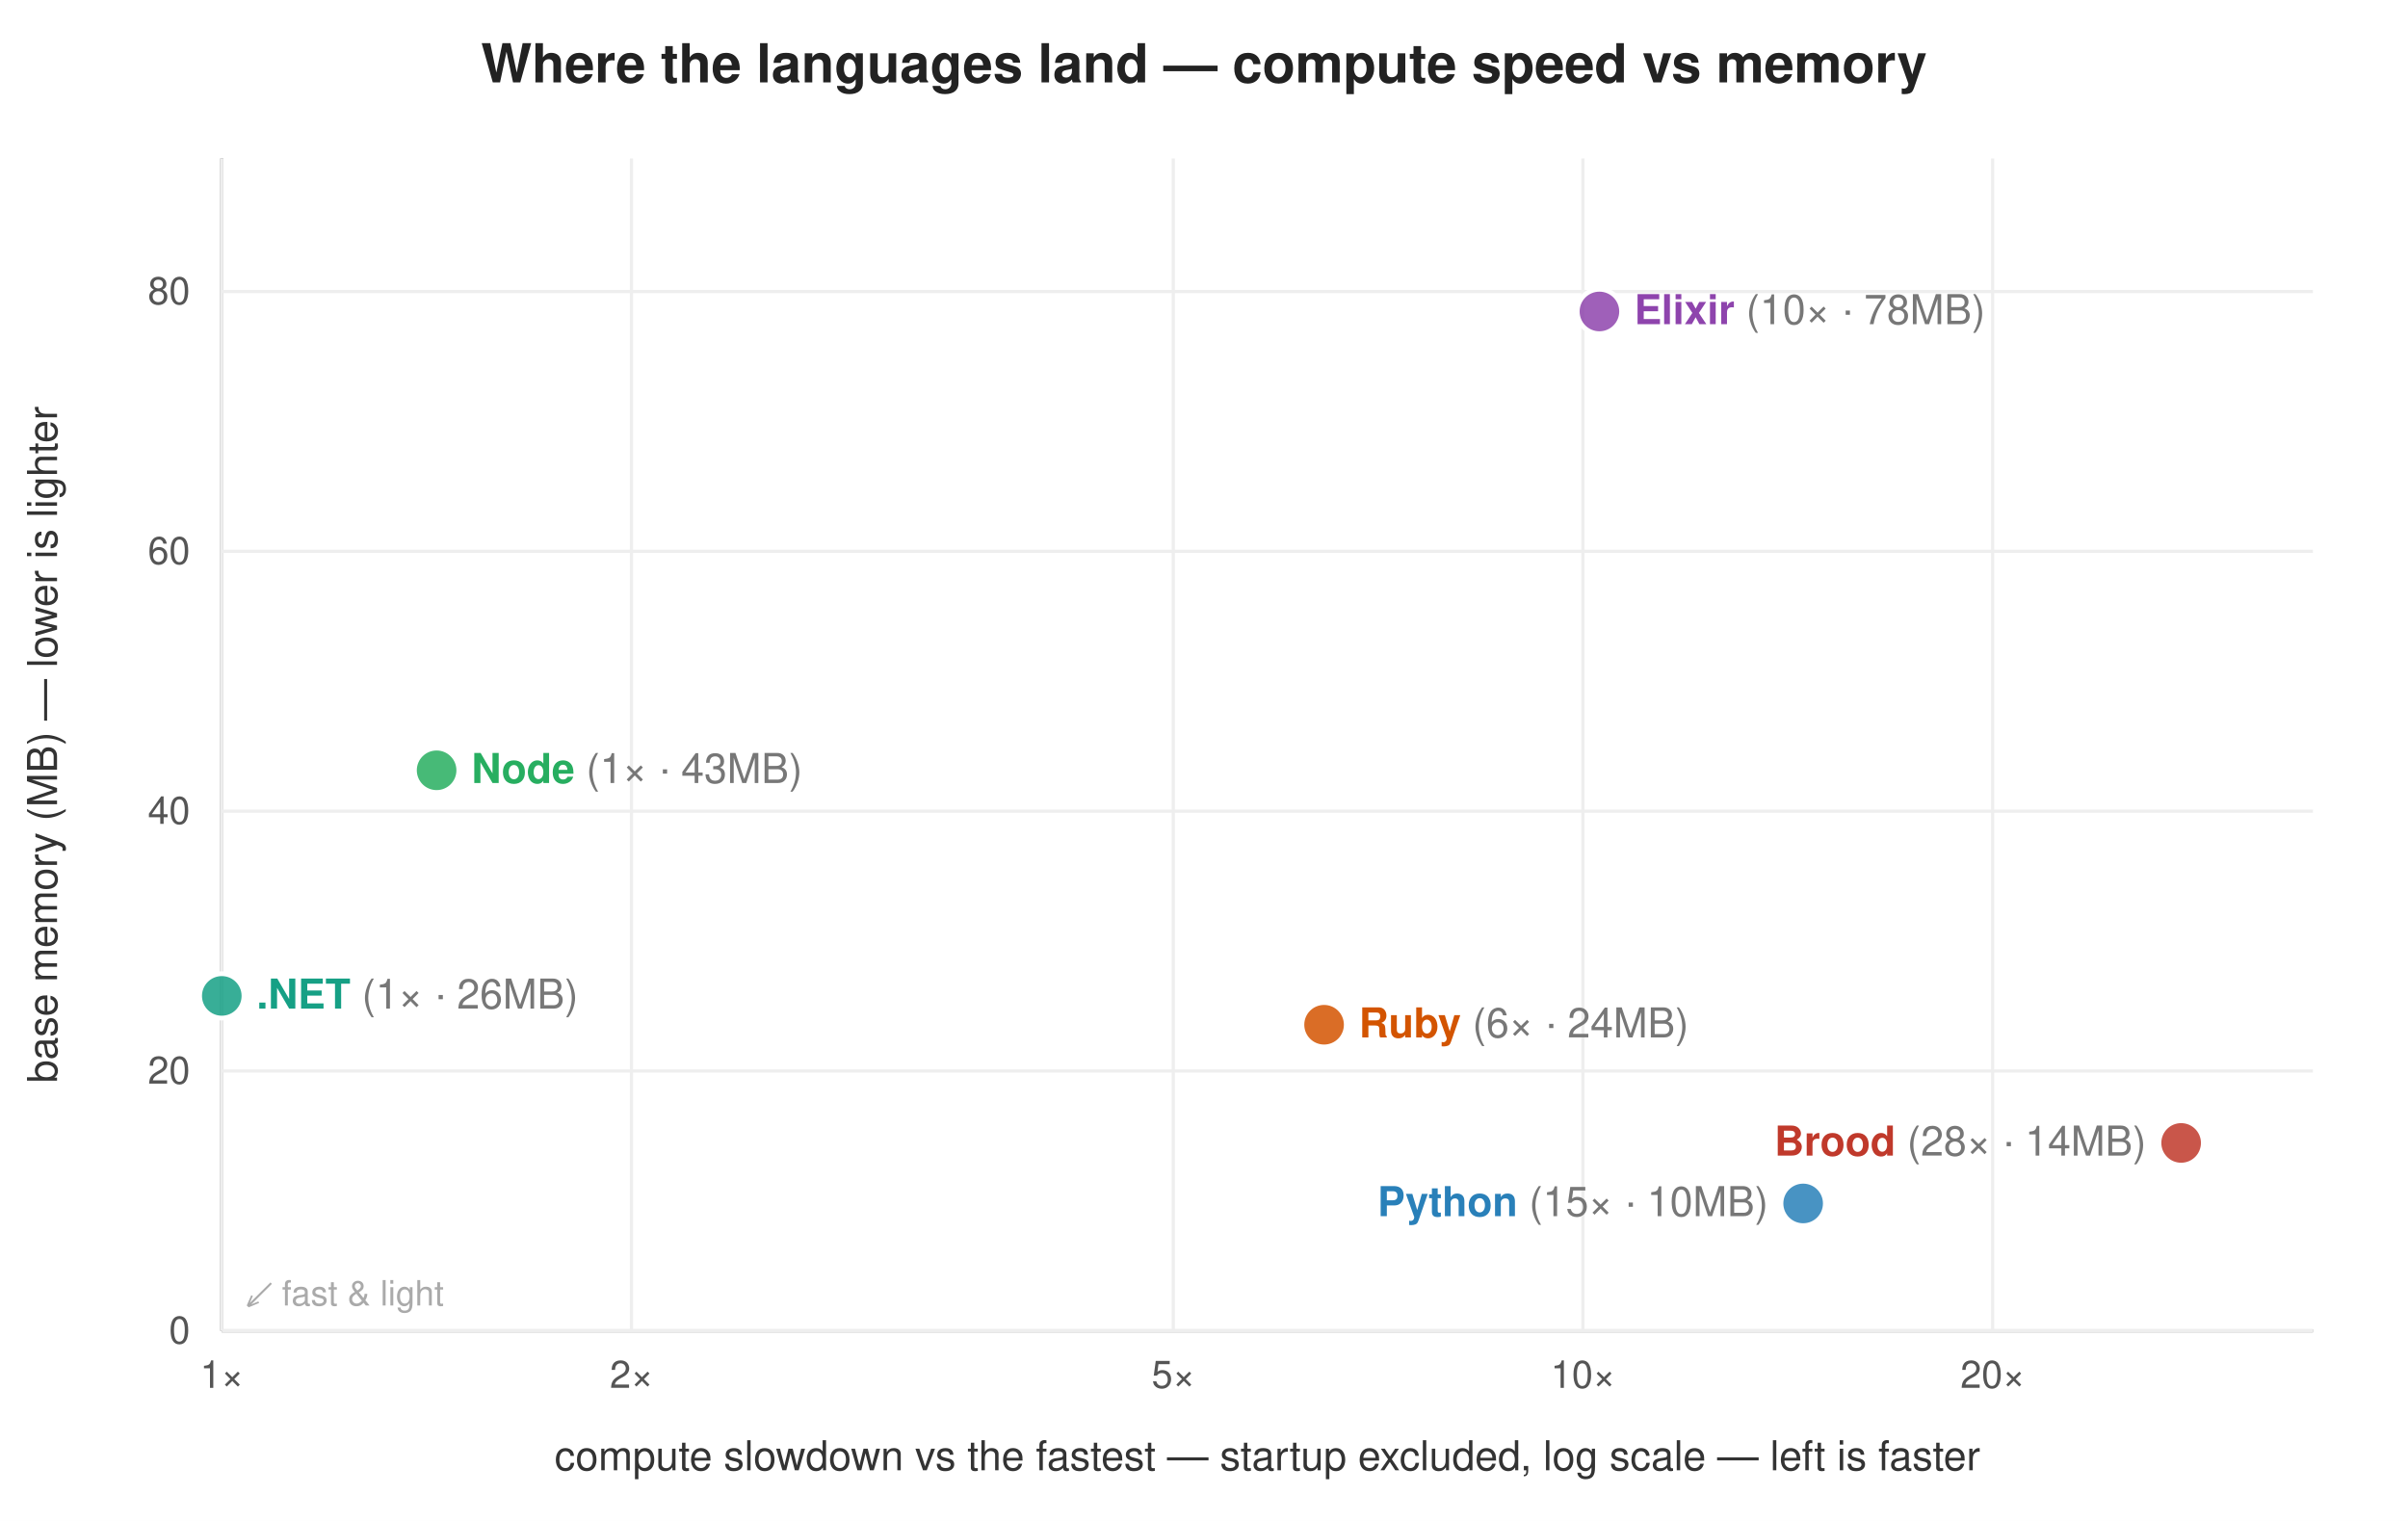
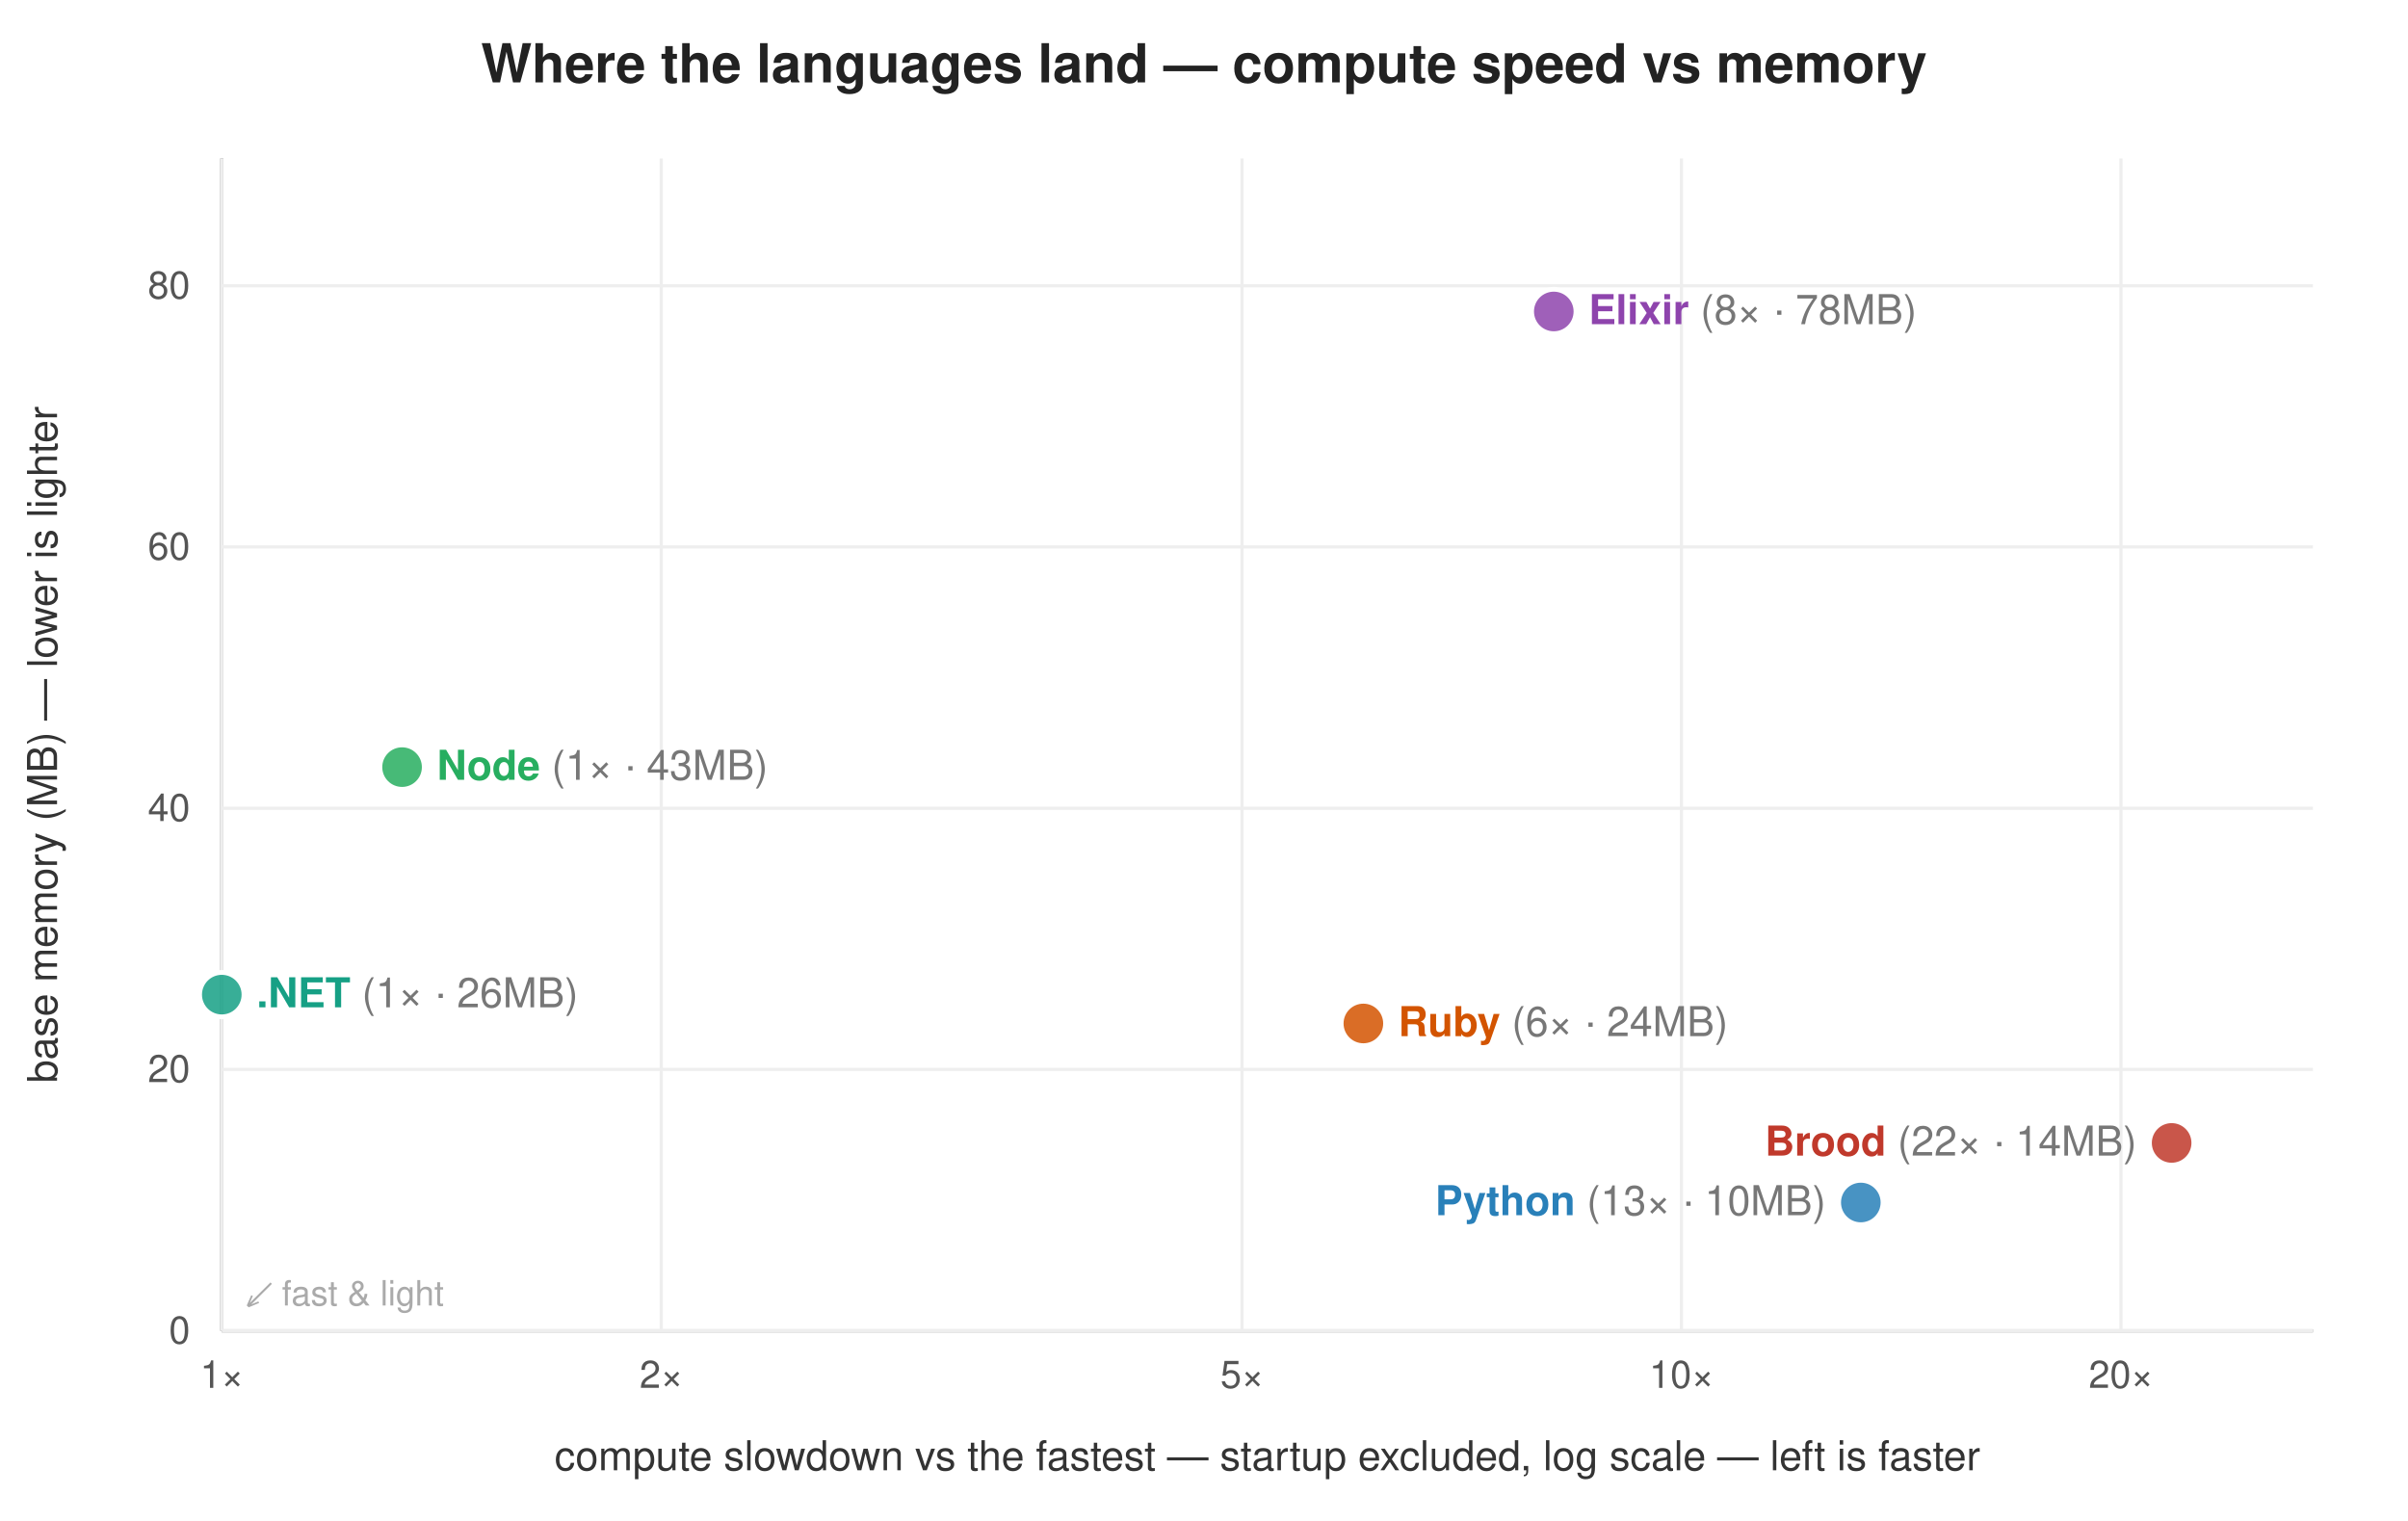
<svg xmlns="http://www.w3.org/2000/svg" width="760" height="480" viewBox="0 0 760 480" font-family="system-ui,Segoe UI,Helvetica,Arial,sans-serif">
  <rect width="760" height="480" fill="#ffffff" />
  <text x="380.0" y="26" text-anchor="middle" font-size="17" font-weight="700" fill="#222">Where the languages land — compute speed vs memory</text>
  <line x1="70" y1="420" x2="730" y2="420" stroke="#888" stroke-width="1" />
  <line x1="70" y1="50" x2="70" y2="420" stroke="#888" stroke-width="1" />
  <line x1="70.0" y1="50" x2="70.0" y2="420" stroke="#eee" stroke-width="1" />
  <text x="70.0" y="438" text-anchor="middle" font-size="12" fill="#555">1×</text>
-   <line x1="199.3" y1="50" x2="199.3" y2="420" stroke="#eee" stroke-width="1" />
-   <text x="199.3" y="438" text-anchor="middle" font-size="12" fill="#555">2×</text>
-   <line x1="370.3" y1="50" x2="370.3" y2="420" stroke="#eee" stroke-width="1" />
-   <text x="370.3" y="438" text-anchor="middle" font-size="12" fill="#555">5×</text>
-   <line x1="499.6" y1="50" x2="499.6" y2="420" stroke="#eee" stroke-width="1" />
-   <text x="499.6" y="438" text-anchor="middle" font-size="12" fill="#555">10×</text>
-   <line x1="628.9" y1="50" x2="628.9" y2="420" stroke="#eee" stroke-width="1" />
-   <text x="628.9" y="438" text-anchor="middle" font-size="12" fill="#555">20×</text>
+   <line x1="208.7" y1="50" x2="208.7" y2="420" stroke="#eee" stroke-width="1" />
+   <text x="208.7" y="438" text-anchor="middle" font-size="12" fill="#555">2×</text>
+   <line x1="392.0" y1="50" x2="392.0" y2="420" stroke="#eee" stroke-width="1" />
+   <text x="392.0" y="438" text-anchor="middle" font-size="12" fill="#555">5×</text>
+   <line x1="530.7" y1="50" x2="530.7" y2="420" stroke="#eee" stroke-width="1" />
+   <text x="530.7" y="438" text-anchor="middle" font-size="12" fill="#555">10×</text>
+   <line x1="669.4" y1="50" x2="669.4" y2="420" stroke="#eee" stroke-width="1" />
+   <text x="669.4" y="438" text-anchor="middle" font-size="12" fill="#555">20×</text>
  <line x1="70" y1="420.0" x2="730" y2="420.0" stroke="#eee" stroke-width="1" />
  <text x="60" y="424.0" text-anchor="end" font-size="12" fill="#555">0</text>
-   <line x1="70" y1="338.0" x2="730" y2="338.0" stroke="#eee" stroke-width="1" />
-   <text x="60" y="342.0" text-anchor="end" font-size="12" fill="#555">20</text>
-   <line x1="70" y1="256.0" x2="730" y2="256.0" stroke="#eee" stroke-width="1" />
-   <text x="60" y="260.0" text-anchor="end" font-size="12" fill="#555">40</text>
-   <line x1="70" y1="174.0" x2="730" y2="174.0" stroke="#eee" stroke-width="1" />
-   <text x="60" y="178.0" text-anchor="end" font-size="12" fill="#555">60</text>
-   <line x1="70" y1="92.0" x2="730" y2="92.0" stroke="#eee" stroke-width="1" />
-   <text x="60" y="96.0" text-anchor="end" font-size="12" fill="#555">80</text>
+   <line x1="70" y1="337.5" x2="730" y2="337.5" stroke="#eee" stroke-width="1" />
+   <text x="60" y="341.5" text-anchor="end" font-size="12" fill="#555">20</text>
+   <line x1="70" y1="255.1" x2="730" y2="255.1" stroke="#eee" stroke-width="1" />
+   <text x="60" y="259.1" text-anchor="end" font-size="12" fill="#555">40</text>
+   <line x1="70" y1="172.6" x2="730" y2="172.6" stroke="#eee" stroke-width="1" />
+   <text x="60" y="176.6" text-anchor="end" font-size="12" fill="#555">60</text>
+   <line x1="70" y1="90.2" x2="730" y2="90.2" stroke="#eee" stroke-width="1" />
+   <text x="60" y="94.2" text-anchor="end" font-size="12" fill="#555">80</text>
  <text x="400.0" y="464" text-anchor="middle" font-size="13" fill="#333">compute slowdown vs the fastest — startup excluded, log scale — left is faster</text>
  <text x="18" y="235.0" text-anchor="middle" font-size="13" fill="#333" transform="rotate(-90 18 235.0)">base memory (MB) — lower is lighter</text>
  <text x="78" y="412" font-size="11" fill="#aaa">↙ fast &amp; light</text>
-   <circle cx="569.1" cy="379.8" r="7" fill="#2980b9" fill-opacity="0.85" stroke="#fff" stroke-width="1.5" />
-   <text x="558.1" y="383.8" text-anchor="end" font-size="13" font-weight="600" fill="#2980b9">Python <tspan font-weight="400" fill="#777">(15× · 10MB)</tspan>
+   <circle cx="587.3" cy="379.5" r="7" fill="#2980b9" fill-opacity="0.85" stroke="#fff" stroke-width="1.5" />
+   <text x="576.3" y="383.5" text-anchor="end" font-size="13" font-weight="600" fill="#2980b9">Python <tspan font-weight="400" fill="#777">(13× · 10MB)</tspan>
  </text>
-   <circle cx="688.4" cy="360.7" r="7" fill="#c0392b" fill-opacity="0.85" stroke="#fff" stroke-width="1.5" />
-   <text x="677.4" y="364.7" text-anchor="end" font-size="13" font-weight="600" fill="#c0392b">Brood <tspan font-weight="400" fill="#777">(28× · 14MB)</tspan>
+   <circle cx="685.4" cy="360.7" r="7" fill="#c0392b" fill-opacity="0.85" stroke="#fff" stroke-width="1.5" />
+   <text x="674.4" y="364.7" text-anchor="end" font-size="13" font-weight="600" fill="#c0392b">Brood <tspan font-weight="400" fill="#777">(22× · 14MB)</tspan>
  </text>
-   <circle cx="417.9" cy="323.4" r="7" fill="#d35400" fill-opacity="0.85" stroke="#fff" stroke-width="1.5" />
-   <text x="428.9" y="327.4" text-anchor="start" font-size="13" font-weight="600" fill="#d35400">Ruby <tspan font-weight="400" fill="#777">(6× · 24MB)</tspan>
+   <circle cx="430.3" cy="323.0" r="7" fill="#d35400" fill-opacity="0.85" stroke="#fff" stroke-width="1.5" />
+   <text x="441.3" y="327.0" text-anchor="start" font-size="13" font-weight="600" fill="#d35400">Ruby <tspan font-weight="400" fill="#777">(6× · 24MB)</tspan>
  </text>
-   <circle cx="70.0" cy="314.3" r="7" fill="#16a085" fill-opacity="0.85" stroke="#fff" stroke-width="1.5" />
-   <text x="81.0" y="318.3" text-anchor="start" font-size="13" font-weight="600" fill="#16a085">.NET <tspan font-weight="400" fill="#777">(1× · 26MB)</tspan>
+   <circle cx="70.0" cy="313.9" r="7" fill="#16a085" fill-opacity="0.85" stroke="#fff" stroke-width="1.5" />
+   <text x="81.0" y="317.9" text-anchor="start" font-size="13" font-weight="600" fill="#16a085">.NET <tspan font-weight="400" fill="#777">(1× · 26MB)</tspan>
  </text>
-   <circle cx="137.8" cy="243.1" r="7" fill="#27ae60" fill-opacity="0.85" stroke="#fff" stroke-width="1.5" />
-   <text x="148.8" y="247.1" text-anchor="start" font-size="13" font-weight="600" fill="#27ae60">Node <tspan font-weight="400" fill="#777">(1× · 43MB)</tspan>
+   <circle cx="126.9" cy="242.1" r="7" fill="#27ae60" fill-opacity="0.85" stroke="#fff" stroke-width="1.5" />
+   <text x="137.9" y="246.1" text-anchor="start" font-size="13" font-weight="600" fill="#27ae60">Node <tspan font-weight="400" fill="#777">(1× · 43MB)</tspan>
  </text>
-   <circle cx="504.8" cy="98.3" r="7" fill="#8e44ad" fill-opacity="0.85" stroke="#fff" stroke-width="1.5" />
-   <text x="515.8" y="102.3" text-anchor="start" font-size="13" font-weight="600" fill="#8e44ad">Elixir <tspan font-weight="400" fill="#777">(10× · 78MB)</tspan>
+   <circle cx="490.4" cy="98.3" r="7" fill="#8e44ad" fill-opacity="0.85" stroke="#fff" stroke-width="1.5" />
+   <text x="501.4" y="102.3" text-anchor="start" font-size="13" font-weight="600" fill="#8e44ad">Elixir <tspan font-weight="400" fill="#777">(8× · 78MB)</tspan>
  </text>
</svg>
